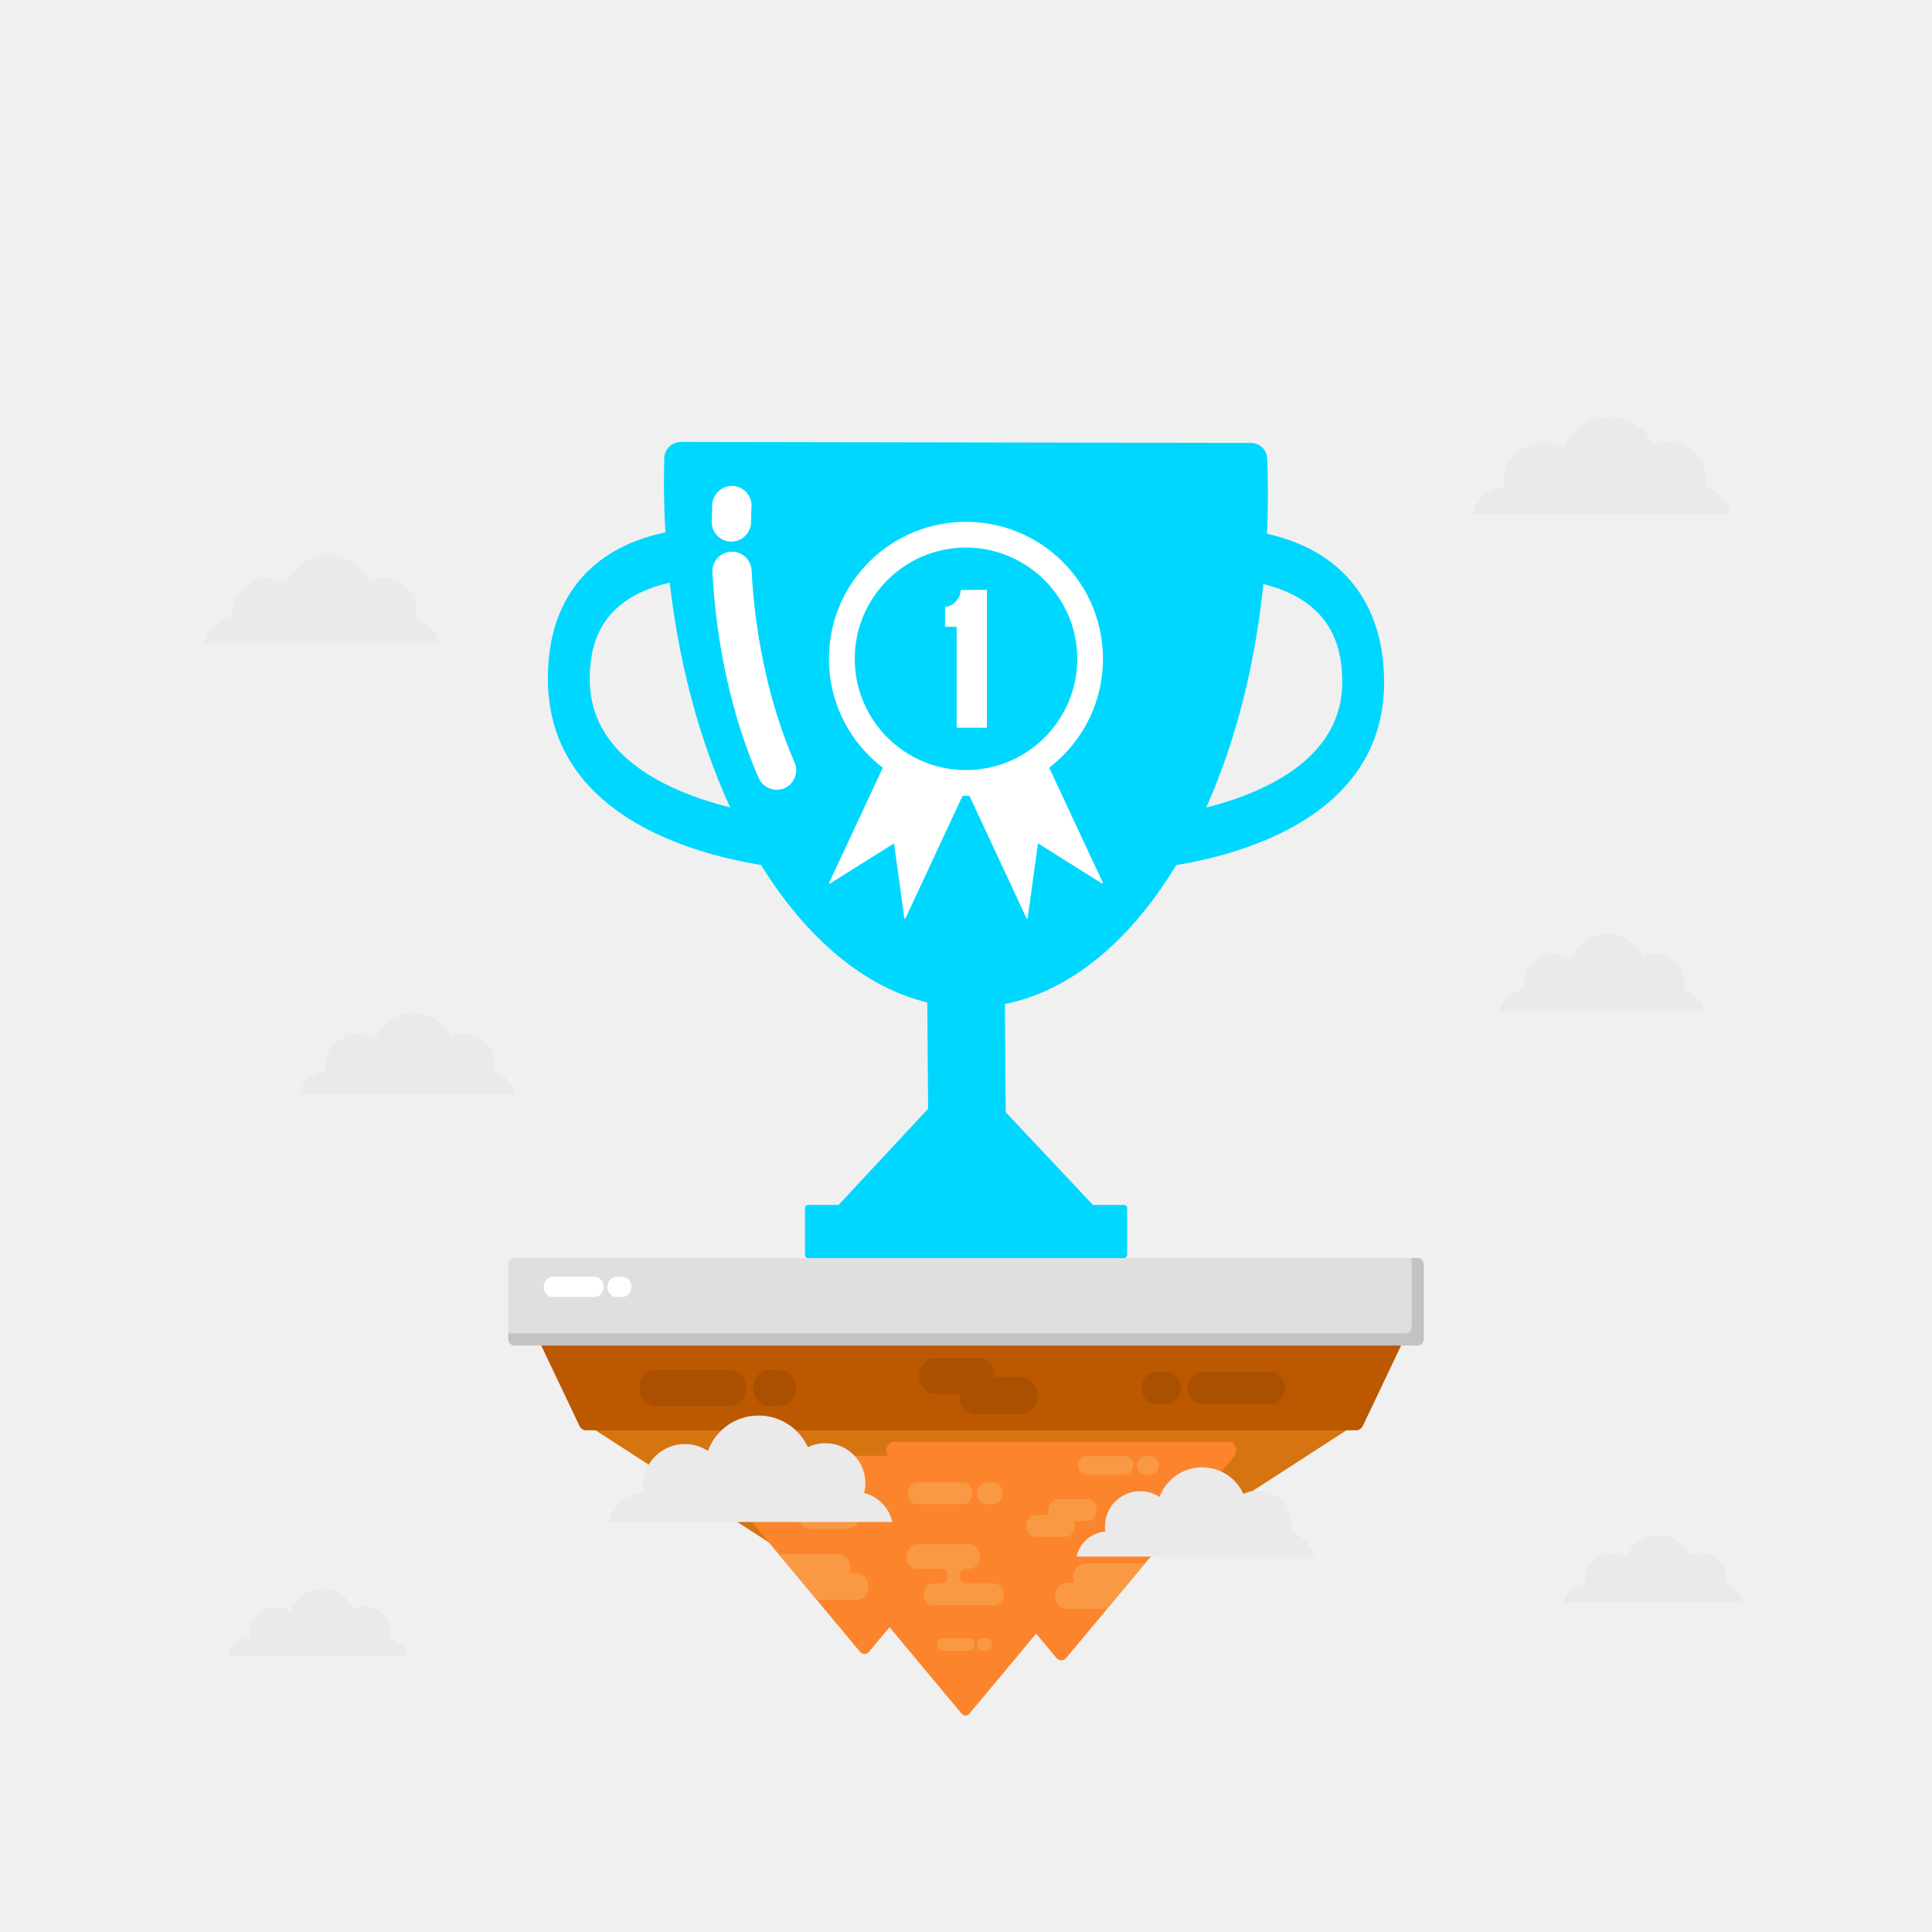
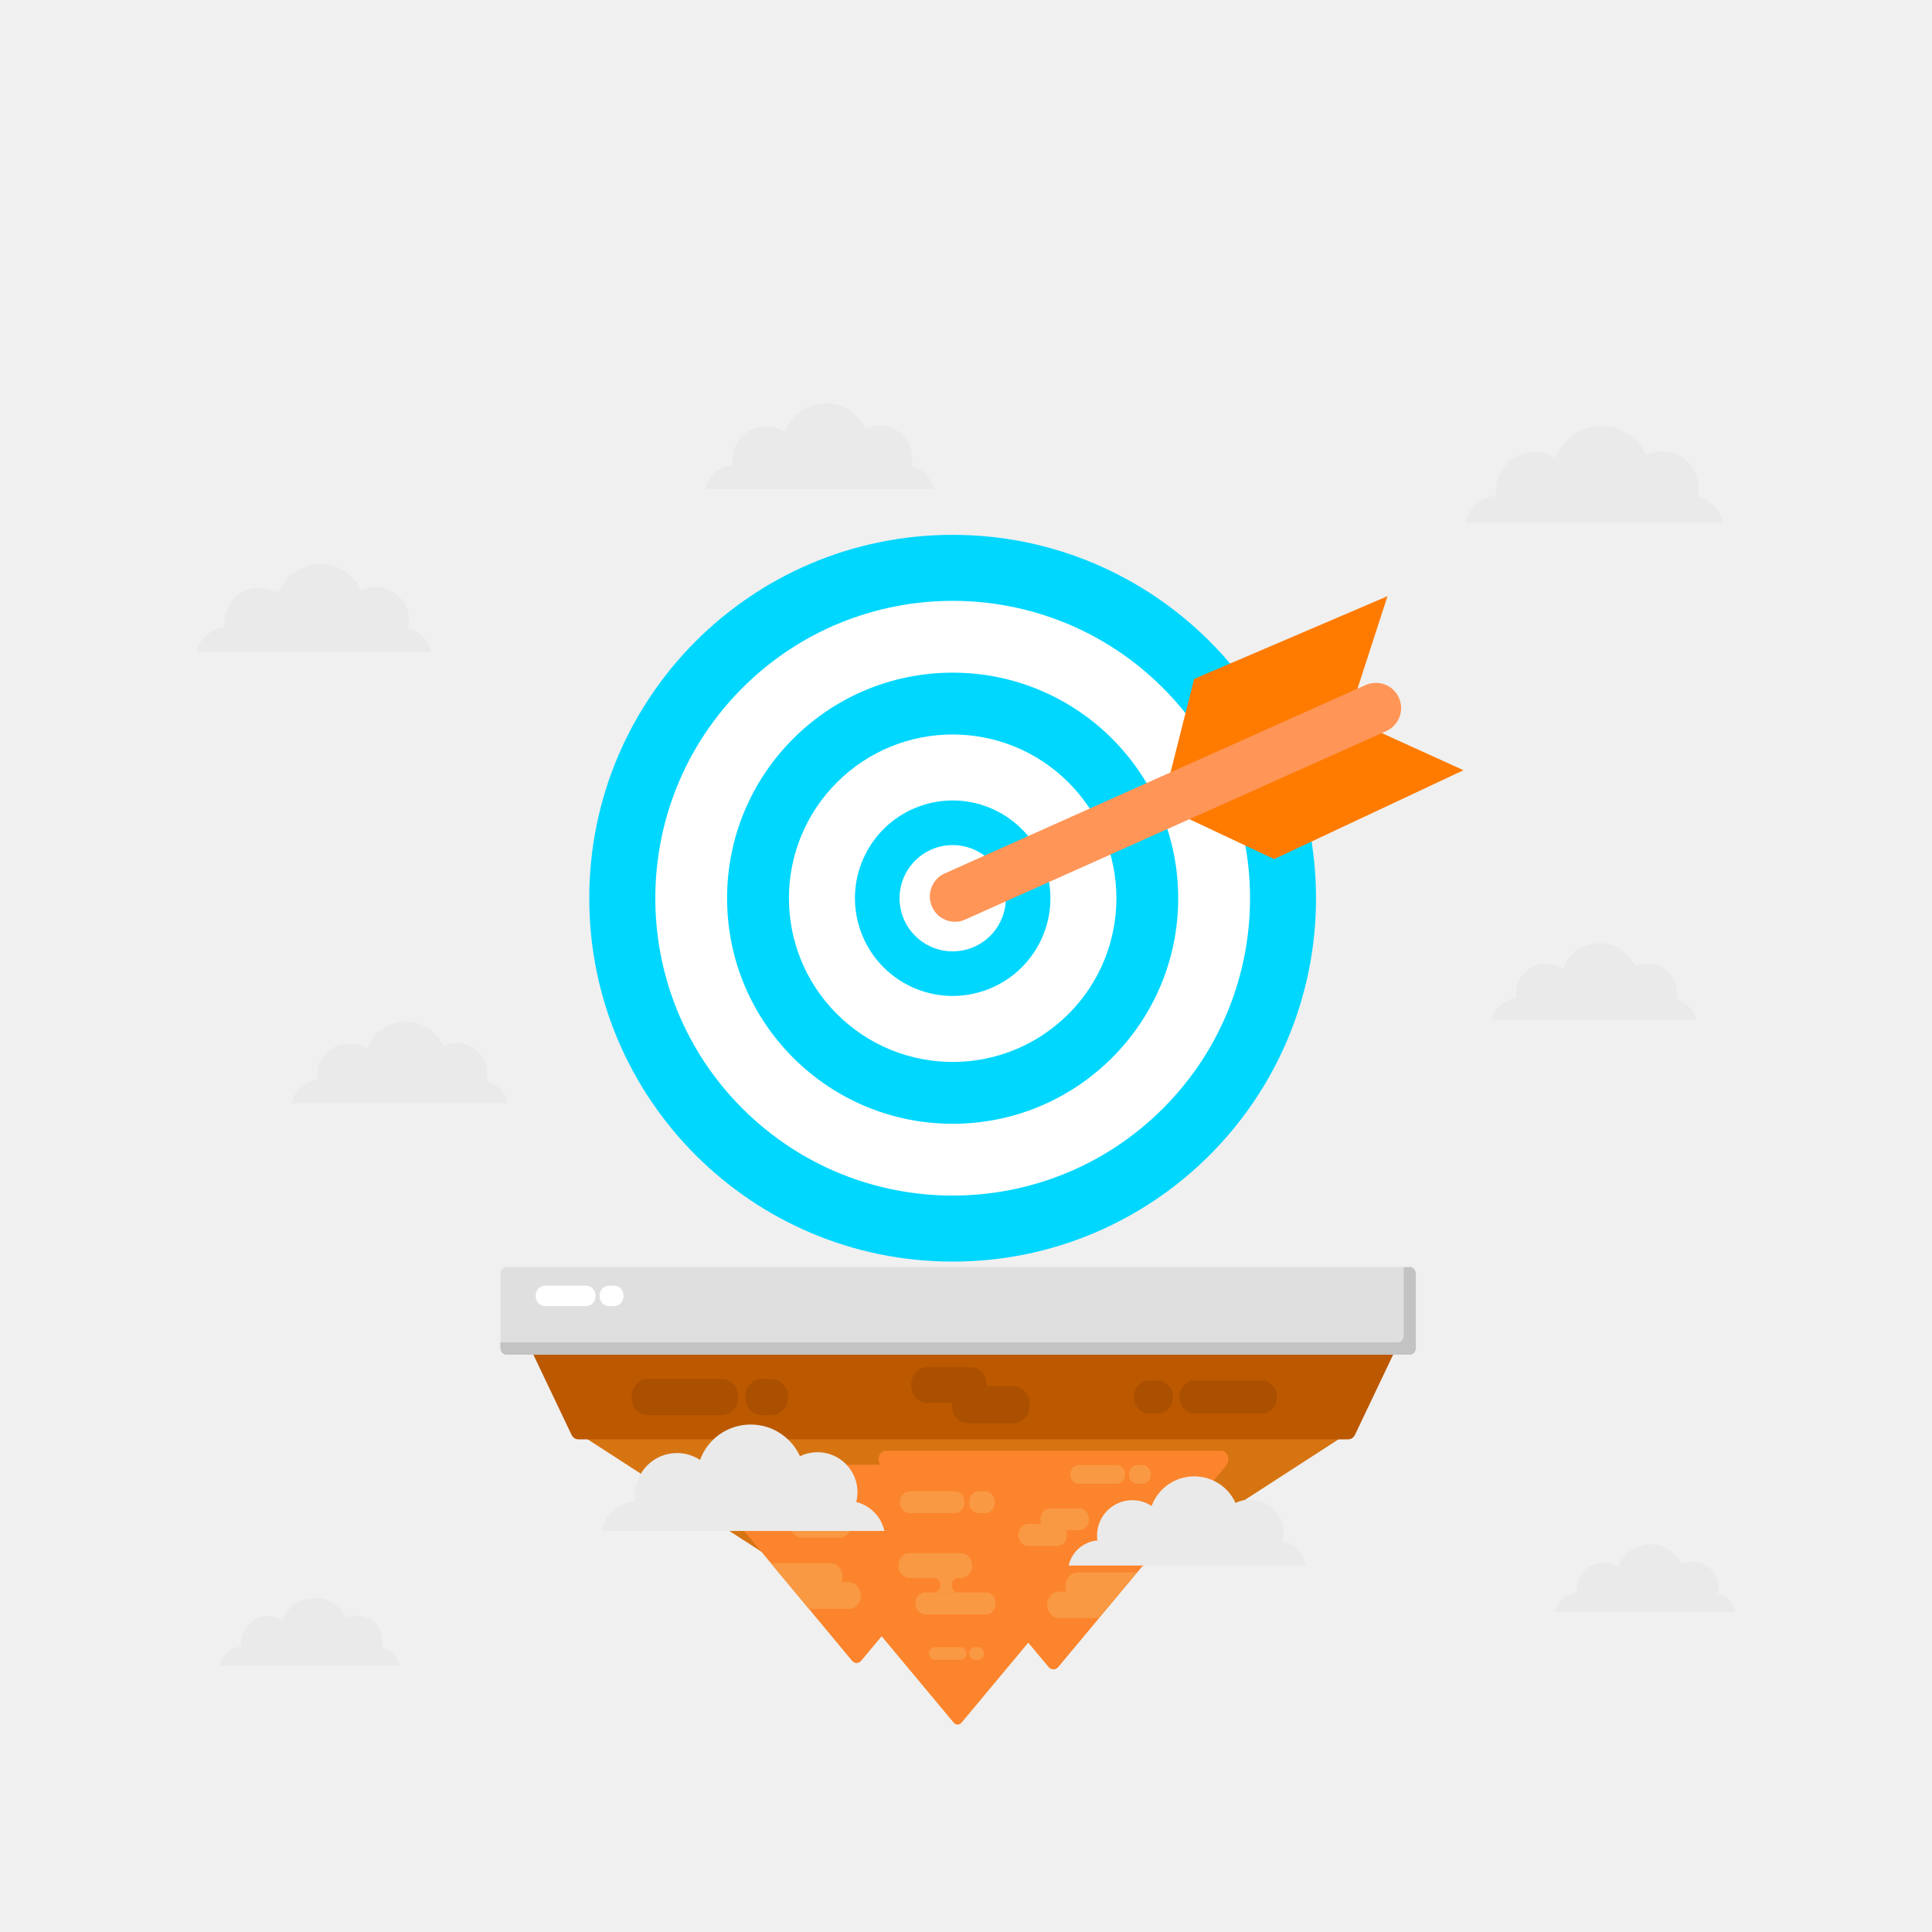
<svg xmlns="http://www.w3.org/2000/svg" version="1.1" x="0px" y="0px" viewBox="0 0 1200 1200" style="enable-background:new 0 0 1200 1200;" xml:space="preserve">
  <style type="text/css">
	.st0{display:none;}
	.st1{display:inline;fill:#FFFFFF;}
	.st2{fill:#EAEAEA;}
	.st3{display:none;fill:#EAEAEA;}
	.st4{fill:#D67412;}
	.st5{fill:#FC842C;}
	.st6{fill:#F99943;}
	.st7{fill:#BC5800;}
	.st8{fill:#AA5000;}
	.st9{fill:#DFDFDF;}
	.st10{fill:#C3C3C3;}
	.st11{fill:#FFFFFF;}
	.st12{fill:#00D7FF;}
	.st13{display:inline;fill:#00D7FF;}
	.st14{display:inline;}
	.st15{fill:#FF7B00;}
	.st16{fill:#FF9557;}
</style>
  <g id="background" class="st0">
-     <rect x="0" class="st1" width="1200" height="1200" />
-   </g>
+ </g>
  <g id="icon">
-     <path class="st2" d="M931.4,628h127.2c-1.4-6.4-6.3-11.4-12.6-13c0.4-1.4,0.5-2.9,0.5-4.4c0-9.9-8-18-18-18c-2.8,0-5.5,0.7-7.9,1.8   c-3.8-8.4-12.3-14.3-22.1-14.3c-10.5,0-19.4,6.6-22.8,15.9c-3-2-6.5-3.1-10.4-3.1c-10.4,0-18.9,8.5-18.9,18.9   c0,0.9,0.1,1.8,0.2,2.7C939.1,615.3,933,620.8,931.4,628z" />
-     <path class="st2" d="M185.9,679.6h134.4c-1.5-6.7-6.7-12.1-13.3-13.7c0.4-1.5,0.6-3,0.6-4.7c0-10.5-8.5-19-19-19   c-3,0-5.8,0.7-8.3,1.9c-4-8.9-13-15.1-23.4-15.1c-11.1,0-20.5,7-24.1,16.8c-3.1-2.1-6.9-3.3-11-3.3c-11,0-20,8.9-20,20   c0,1,0.1,1.9,0.2,2.8C194.1,666.1,187.6,671.9,185.9,679.6z" />
-     <path class="st2" d="M915,319.1H1075c-1.8-8-8-14.4-15.9-16.3c0.4-1.8,0.7-3.6,0.7-5.5c0-12.5-10.1-22.6-22.6-22.6   c-3.6,0-6.9,0.8-9.9,2.3c-4.8-10.6-15.5-18-27.8-18c-13.2,0-24.4,8.3-28.7,20c-3.7-2.5-8.2-3.9-13-3.9c-13.1,0-23.8,10.7-23.8,23.8   c0,1.1,0.1,2.3,0.2,3.4C924.7,303,917,310,915,319.1z" />
-     <path class="st2" d="M127,399.5h145.8c-1.6-7.3-7.2-13.1-14.5-14.9c0.4-1.6,0.6-3.3,0.6-5c0-11.4-9.2-20.6-20.6-20.6   c-3.2,0-6.3,0.7-9,2.1c-4.4-9.6-14.1-16.3-25.3-16.3c-12,0-22.2,7.6-26.1,18.2c-3.4-2.2-7.5-3.5-11.9-3.5c-12,0-21.7,9.7-21.7,21.7   c0,1,0.1,2.1,0.2,3.1C135.9,384.9,128.9,391.2,127,399.5z" />
-     <path class="st2" d="M141.3,1028.9h111.9c-1.2-5.6-5.6-10-11.1-11.4c0.3-1.2,0.5-2.5,0.5-3.9c0-8.7-7.1-15.8-15.8-15.8   c-2.5,0-4.8,0.6-6.9,1.6c-3.4-7.4-10.8-12.5-19.5-12.5c-9.2,0-17,5.8-20,14c-2.6-1.7-5.7-2.7-9.1-2.7c-9.2,0-16.6,7.4-16.6,16.6   c0,0.8,0.1,1.6,0.2,2.4C148.1,1017.7,142.7,1022.6,141.3,1028.9z" />
-     <path class="st3" d="M443,176.6h141.9c-1.6-7.1-7-12.7-14.1-14.5c0.4-1.6,0.6-3.2,0.6-4.9c0-11.1-9-20-20-20c-3.1,0-6.1,0.7-8.8,2   c-4.3-9.4-13.7-15.9-24.7-15.9c-11.7,0-21.6,7.4-25.4,17.7c-3.3-2.2-7.3-3.5-11.6-3.5c-11.6,0-21.1,9.4-21.1,21.1c0,1,0.1,2,0.2,3   C451.6,162.3,444.8,168.5,443,176.6z" />
-     <path class="st2" d="M970.9,995.6h111.9c-1.2-5.6-5.6-10-11.1-11.4c0.3-1.2,0.5-2.5,0.5-3.9c0-8.7-7.1-15.8-15.8-15.8   c-2.5,0-4.8,0.6-6.9,1.6c-3.4-7.4-10.8-12.5-19.5-12.5c-9.2,0-17,5.8-20,14c-2.6-1.7-5.7-2.7-9.1-2.7c-9.2,0-16.6,7.4-16.6,16.6   c0,0.8,0.1,1.6,0.2,2.4C977.7,984.3,972.3,989.2,970.9,995.6z" />
+ </g>
+   <g id="Слой_3">
    <g>
+       <path class="st2" d="M926.5,633.7h127.2c-1.4-6.4-6.3-11.4-12.6-13c0.4-1.4,0.5-2.9,0.5-4.4c0-9.9-8-18-18-18    c-2.8,0-5.5,0.7-7.9,1.8c-3.8-8.4-12.3-14.3-22.1-14.3c-10.5,0-19.4,6.6-22.8,15.9c-3-2-6.5-3.1-10.4-3.1    c-10.4,0-18.9,8.5-18.9,18.9c0,0.9,0.1,1.8,0.2,2.7C934.2,620.9,928.1,626.4,926.5,633.7z" />
+       <path class="st2" d="M181,685.2h134.4c-1.5-6.7-6.7-12.1-13.3-13.7c0.4-1.5,0.6-3,0.6-4.7c0-10.5-8.5-19-19-19    c-3,0-5.8,0.7-8.3,1.9c-4-8.9-13-15.1-23.4-15.1c-11.1,0-20.5,7-24.1,16.8c-3.1-2.1-6.9-3.3-11-3.3c-11,0-20,8.9-20,20    c0,1,0.1,1.9,0.2,2.8C189.2,671.7,182.7,677.5,181,685.2z" />
+       <path class="st2" d="M910.1,324.7h160.1c-1.8-8-8-14.4-15.9-16.3c0.4-1.8,0.7-3.6,0.7-5.5c0-12.5-10.1-22.6-22.6-22.6    c-3.6,0-6.9,0.8-9.9,2.3c-4.8-10.6-15.5-18-27.8-18c-13.2,0-24.4,8.3-28.7,20c-3.7-2.5-8.2-3.9-13-3.9    c-13.1,0-23.8,10.7-23.8,23.8c0,1.1,0.1,2.3,0.2,3.4C919.8,308.6,912.1,315.6,910.1,324.7z" />
+       <path class="st2" d="M122.1,405.1h145.8c-1.6-7.3-7.2-13.1-14.5-14.9c0.4-1.6,0.6-3.3,0.6-5c0-11.4-9.2-20.6-20.6-20.6    c-3.2,0-6.3,0.7-9,2.1c-4.4-9.6-14.1-16.3-25.3-16.3c-12,0-22.2,7.6-26.1,18.2c-3.4-2.2-7.5-3.5-11.9-3.5    c-12,0-21.7,9.7-21.7,21.7c0,1,0.1,2.1,0.2,3.1C131,390.5,123.9,396.8,122.1,405.1z" />
+       <path class="st2" d="M136.3,1034.5h111.9c-1.2-5.6-5.6-10-11.1-11.4c0.3-1.2,0.5-2.5,0.5-3.9c0-8.7-7.1-15.8-15.8-15.8    c-2.5,0-4.8,0.6-6.9,1.6c-3.4-7.4-10.8-12.5-19.5-12.5c-9.2,0-17,5.8-20,14c-2.6-1.7-5.7-2.7-9.1-2.7c-9.2,0-16.6,7.4-16.6,16.6    c0,0.8,0.1,1.6,0.2,2.4C143.2,1023.3,137.7,1028.2,136.3,1034.5z" />
+       <path class="st2" d="M438.1,303.8H580c-1.6-7.1-7-12.7-14.1-14.5c0.4-1.6,0.6-3.2,0.6-4.9c0-11.1-9-20-20-20c-3.1,0-6.1,0.7-8.8,2    c-4.3-9.4-13.7-15.9-24.7-15.9c-11.7,0-21.6,7.4-25.4,17.7c-3.3-2.2-7.3-3.5-11.6-3.5c-11.6,0-21.1,9.4-21.1,21.1c0,1,0.1,2,0.2,3    C446.7,289.5,439.9,295.7,438.1,303.8z" />
+       <path class="st2" d="M966,1001.2h111.9c-1.2-5.6-5.6-10-11.1-11.4c0.3-1.2,0.5-2.5,0.5-3.9c0-8.7-7.1-15.8-15.8-15.8    c-2.5,0-4.8,0.6-6.9,1.6c-3.4-7.4-10.8-12.5-19.5-12.5c-9.2,0-17,5.8-20,14c-2.6-1.7-5.7-2.7-9.1-2.7c-9.2,0-16.6,7.4-16.6,16.6    c0,0.8,0.1,1.6,0.2,2.4C972.8,989.9,967.4,994.8,966,1001.2z" />
      <g>
-         <path class="st4" d="M617.7,1029.8c-8.5,5.5-20.6,5.5-29.1,0l-129.3-83.6l-93.7-60.6c-16.8-10.8-7.1-32.4,14.5-32.4h223h223     c21.6,0,31.3,21.5,14.5,32.4l-93.7,60.6L617.7,1029.8z" />
        <g>
-           <path class="st5" d="M539.8,1025.9c-1.6,1.9-4.1,1.9-5.7,0l-49.3-59.2l-45.2-54.2c-2.5-3.1-0.8-8.3,2.8-8.3H537h94.6      c3.6,0,5.4,5.3,2.8,8.3l-45.2,54.2L539.8,1025.9z" />
-           <path class="st5" d="M662.3,1029.7c-1.7,2.1-4.5,2.1-6.2,0l-54.4-65.2l-49.8-59.8c-2.8-3.4-0.8-9.2,3.1-9.2h104.2h104.2      c4,0,5.9,5.8,3.1,9.2l-49.8,59.8L662.3,1029.7z" />
-           <path class="st5" d="M602.2,1064.3c-1.4,1.7-3.6,1.7-5,0l-43.7-52.4l-40.1-48c-2.3-2.7-0.7-7.4,2.5-7.4h83.8h83.8      c3.2,0,4.8,4.7,2.5,7.4l-40.1,48L602.2,1064.3z" />
+           <path class="st4" d="M612.8,1035.4c-8.5,5.5-20.6,5.5-29.1,0l-129.3-83.6l-93.7-60.6c-16.8-10.8-7.1-32.4,14.5-32.4h223h223      c21.6,0,31.3,21.5,14.5,32.4L742,951.8L612.8,1035.4z" />
          <g>
-             <path class="st6" d="M698.7,916h-23.9c-2.8,0-5.1-2.6-5.1-5.8c0-3.2,2.3-5.8,5.1-5.8h23.9c2.8,0,5.1,2.6,5.1,5.8       C703.8,913.5,701.5,916,698.7,916z" />
-             <path class="st6" d="M714.6,916h-3.4c-2.8,0-5.1-2.6-5.1-5.8c0-3.2,2.3-5.8,5.1-5.8h3.4c2.8,0,5.1,2.6,5.1,5.8       C719.7,913.5,717.4,916,714.6,916z" />
+             <path class="st5" d="M534.9,1031.5c-1.6,1.9-4.1,1.9-5.7,0L480,972.3l-45.2-54.2c-2.5-3.1-0.8-8.3,2.8-8.3h94.6h94.6       c3.6,0,5.4,5.3,2.8,8.3l-45.2,54.2L534.9,1031.5z" />
+             <path class="st5" d="M657.4,1035.3c-1.7,2.1-4.5,2.1-6.2,0l-54.4-65.2l-49.8-59.8c-2.8-3.4-0.8-9.2,3.1-9.2h104.2h104.2       c4,0,5.9,5.8,3.1,9.2l-49.8,59.8L657.4,1035.3z" />
+             <path class="st5" d="M597.3,1069.9c-1.4,1.7-3.6,1.7-5,0l-43.7-52.4l-40.1-48c-2.3-2.7-0.7-7.4,2.5-7.4h83.8h83.8       c3.2,0,4.8,4.7,2.5,7.4l-40.1,48L597.3,1069.9z" />
+             <g>
+               <path class="st6" d="M693.8,921.6h-23.9c-2.8,0-5.1-2.6-5.1-5.8s2.3-5.8,5.1-5.8h23.9c2.8,0,5.1,2.6,5.1,5.8        S696.6,921.6,693.8,921.6z" />
+               <path class="st6" d="M709.7,921.6h-3.4c-2.8,0-5.1-2.6-5.1-5.8s2.3-5.8,5.1-5.8h3.4c2.8,0,5.1,2.6,5.1,5.8        S712.5,921.6,709.7,921.6z" />
+             </g>
+             <g>
+               <path class="st6" d="M593.1,939.9h-28.2c-3.3,0-6-3-6-6.8c0-3.8,2.7-6.8,6-6.8h28.2c3.3,0,6,3,6,6.8        C599.1,936.9,596.4,939.9,593.1,939.9z" />
+               <path class="st6" d="M611.9,939.9h-4c-3.3,0-6-3-6-6.8c0-3.8,2.7-6.8,6-6.8h4c3.3,0,6,3,6,6.8        C617.9,936.9,615.2,939.9,611.9,939.9z" />
+             </g>
+             <g>
+               <path class="st6" d="M596.8,1030.9h-16.3c-1.9,0-3.5-1.8-3.5-3.9s1.6-3.9,3.5-3.9h16.3c1.9,0,3.5,1.8,3.5,3.9        S598.8,1030.9,596.8,1030.9z" />
+               <path class="st6" d="M607.7,1030.9h-2.3c-1.9,0-3.5-1.8-3.5-3.9s1.6-3.9,3.5-3.9h2.3c1.9,0,3.5,1.8,3.5,3.9        S609.7,1030.9,607.7,1030.9z" />
+             </g>
+             <g>
+               <path class="st6" d="M511.8,934.1c0,4.8-3.4,8.6-7.7,8.6h-23.2c-4.2,0-7.7-3.9-7.7-8.6l0,0c0-4.8,3.4-8.6,7.7-8.6h23.2        C508.4,925.5,511.8,929.3,511.8,934.1L511.8,934.1z" />
+               <path class="st6" d="M529.1,946.5c0,4.8-3.4,8.6-7.7,8.6h-23.2c-4.2,0-7.7-3.9-7.7-8.6l0,0c0-4.8,3.4-8.6,7.7-8.6h23.2        C525.7,937.9,529.1,941.7,529.1,946.5L529.1,946.5z" />
+             </g>
+             <g>
+               <path class="st6" d="M662.8,953.4c0-3.7-2.7-6.8-6-6.8h-18.3c-3.3,0-6,3-6,6.8l0,0c0,3.7,2.7,6.8,6,6.8h18.3        C660.1,960.2,662.8,957.2,662.8,953.4L662.8,953.4z" />
+               <path class="st6" d="M676.4,943.7c0-3.7-2.7-6.8-6-6.8h-18.2c-3.3,0-6,3-6,6.8l0,0c0,3.7,2.7,6.8,6,6.8h18.2        C673.7,950.4,676.4,947.4,676.4,943.7L676.4,943.7z" />
+             </g>
+             <path class="st6" d="M669,976.8c-4,0-7.3,3.7-7.3,8.2c0,1.3,0.3,2.5,0.8,3.6h-4.8c-4,0-7.3,3.7-7.3,8.2c0,4.6,3.3,8.2,7.3,8.2       h24.7l23.7-28.4H669z" />
+             <path class="st6" d="M527.3,982.7h-4.8c0.5-1.1,0.8-2.3,0.8-3.6c0-4.6-3.3-8.2-7.3-8.2h-37.2l1.2,1.5l22.4,26.9h24.9       c4,0,7.3-3.7,7.3-8.2C534.6,986.4,531.3,982.7,527.3,982.7z" />
+             <g>
+               <path class="st6" d="M603.8,972.4c0,4.3-3.1,7.7-6.9,7.7h-32c-3.8,0-6.9-3.5-6.9-7.7l0,0c0-4.3,3.1-7.7,6.9-7.7h32        C600.8,964.7,603.8,968.1,603.8,972.4L603.8,972.4z" />
+               <path class="st6" d="M591.2,984.6c0-2.5,1.8-4.5,4-4.5H580c2.2,0,4,2,4,4.5c0,2.5-1.8,4.5-4,4.5h15.2        C592.9,989.1,591.2,987.1,591.2,984.6z" />
+               <path class="st6" d="M618.5,995.9c0,3.8-2.7,6.8-6,6.8h-37.9c-3.3,0-6-3-6-6.8l0,0c0-3.8,2.7-6.8,6-6.8h37.9        C615.8,989.1,618.5,992.2,618.5,995.9L618.5,995.9z" />
+             </g>
+           </g>
+           <path class="st7" d="M877.3,810.5c-0.9-1.6-2.4-2.6-4.1-2.6H323.3c-1.7,0-3.2,1-4.1,2.6c-0.9,1.6-0.9,3.6-0.1,5.3l35.9,75.4      c0.8,1.8,2.5,2.8,4.2,2.8h478.2c1.8,0,3.4-1.1,4.2-2.8l35.9-75.4C878.2,814.1,878.1,812.1,877.3,810.5z" />
+           <g>
+             <path class="st8" d="M448.6,878.9h-46.4c-5.5,0-9.9-5-9.9-11.2c0-6.2,4.4-11.2,9.9-11.2h46.4c5.5,0,9.9,5,9.9,11.2       C458.5,873.9,454.1,878.9,448.6,878.9z" />
+             <path class="st8" d="M479.5,878.9h-6.6c-5.5,0-9.9-5-9.9-11.2c0-6.2,4.4-11.2,9.9-11.2h6.6c5.5,0,9.9,5,9.9,11.2       C489.4,873.9,485,878.9,479.5,878.9z" />
          </g>
          <g>
-             <path class="st6" d="M598,934.3h-28.2c-3.3,0-6-3-6-6.8c0-3.8,2.7-6.8,6-6.8H598c3.3,0,6,3,6,6.8       C604,931.3,601.3,934.3,598,934.3z" />
-             <path class="st6" d="M616.8,934.3h-4c-3.3,0-6-3-6-6.8c0-3.8,2.7-6.8,6-6.8h4c3.3,0,6,3,6,6.8       C622.8,931.3,620.1,934.3,616.8,934.3z" />
+             <path class="st8" d="M741.7,857.5h42.4c5,0,9.1,4.6,9.1,10.2s-4.1,10.2-9.1,10.2h-42.4c-5,0-9.1-4.6-9.1-10.2       S736.7,857.5,741.7,857.5z" />
+             <path class="st8" d="M713.4,857.5h6.1c5,0,9.1,4.6,9.1,10.2s-4.1,10.2-9.1,10.2h-6.1c-5,0-9.1-4.6-9.1-10.2       S708.4,857.5,713.4,857.5z" />
          </g>
          <g>
-             <path class="st6" d="M601.8,1025.3h-16.3c-1.9,0-3.5-1.8-3.5-3.9c0-2.2,1.6-3.9,3.5-3.9h16.3c1.9,0,3.5,1.8,3.5,3.9       C605.3,1023.5,603.7,1025.3,601.8,1025.3z" />
-             <path class="st6" d="M612.6,1025.3h-2.3c-1.9,0-3.5-1.8-3.5-3.9c0-2.2,1.6-3.9,3.5-3.9h2.3c1.9,0,3.5,1.8,3.5,3.9       C616.1,1023.5,614.6,1025.3,612.6,1025.3z" />
+             <path class="st8" d="M613,860.3c0,6.1-4.4,11.1-9.8,11.1h-27.5c-5.4,0-9.8-5-9.8-11.1l0,0c0-6.1,4.4-11.1,9.8-11.1h27.5       C608.6,849.2,613,854.2,613,860.3L613,860.3z" />
+             <path class="st8" d="M639.6,872.5c0,6.3-4.6,11.5-10.2,11.5h-28.1c-5.6,0-10.2-5.1-10.2-11.5l0,0c0-6.3,4.6-11.5,10.2-11.5       h28.1C635,861,639.6,866.2,639.6,872.5L639.6,872.5z" />
          </g>
          <g>
-             <path class="st6" d="M516.7,928.5c0,4.8-3.4,8.6-7.7,8.6h-23.2c-4.2,0-7.7-3.9-7.7-8.6l0,0c0-4.8,3.4-8.6,7.7-8.6h23.2       C513.3,919.9,516.7,923.7,516.7,928.5L516.7,928.5z" />
-             <path class="st6" d="M534,940.9c0,4.8-3.4,8.6-7.7,8.6h-23.2c-4.2,0-7.7-3.9-7.7-8.6l0,0c0-4.8,3.4-8.6,7.7-8.6h23.2       C530.6,932.3,534,936.1,534,940.9L534,940.9z" />
-           </g>
-           <g>
-             <path class="st6" d="M667.7,947.8c0-3.7-2.7-6.8-6-6.8h-18.3c-3.3,0-6,3-6,6.8l0,0c0,3.7,2.7,6.8,6,6.8h18.3       C665,954.6,667.7,951.6,667.7,947.8L667.7,947.8z" />
-             <path class="st6" d="M681.3,938c0-3.7-2.7-6.8-6-6.8h-18.2c-3.3,0-6,3-6,6.8l0,0c0,3.7,2.7,6.8,6,6.8h18.2       C678.6,944.8,681.3,941.8,681.3,938L681.3,938z" />
-           </g>
-           <path class="st6" d="M673.9,971.2c-4,0-7.3,3.7-7.3,8.2c0,1.3,0.3,2.5,0.8,3.6h-4.8c-4,0-7.3,3.7-7.3,8.2c0,4.6,3.3,8.2,7.3,8.2      h24.7l23.7-28.4H673.9z" />
-           <path class="st6" d="M532.2,977.1h-4.8c0.5-1.1,0.8-2.3,0.8-3.6c0-4.6-3.3-8.2-7.3-8.2h-37.2l1.2,1.5l22.4,26.9h24.9      c4,0,7.3-3.7,7.3-8.2C539.5,980.8,536.2,977.1,532.2,977.1z" />
-           <g>
-             <path class="st6" d="M608.7,966.8c0,4.3-3.1,7.7-6.9,7.7h-32c-3.8,0-6.9-3.5-6.9-7.7l0,0c0-4.3,3.1-7.7,6.9-7.7h32       C605.7,959.1,608.7,962.5,608.7,966.8L608.7,966.8z" />
-             <path class="st6" d="M596.1,979c0-2.5,1.8-4.5,4-4.5h-15.2c2.2,0,4,2,4,4.5c0,2.5-1.8,4.5-4,4.5H600       C597.8,983.5,596.1,981.5,596.1,979z" />
-             <path class="st6" d="M623.4,990.3c0,3.8-2.7,6.8-6,6.8h-37.9c-3.3,0-6-3-6-6.8l0,0c0-3.8,2.7-6.8,6-6.8h37.9       C620.7,983.5,623.4,986.6,623.4,990.3L623.4,990.3z" />
+             <path class="st9" d="M879.4,837.2c0,2.3-1.6,4.1-3.7,4.1H314.5c-2,0-3.7-1.8-3.7-4.1v-46.1c0-2.3,1.6-4.1,3.7-4.1h561.2       c2,0,3.7,1.8,3.7,4.1V837.2z" />
+             <path class="st10" d="M875.7,787h-3.8v42.7c0,2.3-1.6,4.1-3.7,4.1H310.8v3.5c0,2.3,1.6,4.1,3.7,4.1h561.2c2,0,3.7-1.8,3.7-4.1       v-46.1C879.4,788.8,877.7,787,875.7,787z" />
+             <g>
+               <path class="st11" d="M364.3,811.2h-26c-3.1,0-5.6-2.8-5.6-6.3c0-3.5,2.5-6.3,5.6-6.3h26c3.1,0,5.6,2.8,5.6,6.3        C369.9,808.4,367.4,811.2,364.3,811.2z" />
+               <path class="st11" d="M381.7,811.2H378c-3.1,0-5.6-2.8-5.6-6.3c0-3.5,2.5-6.3,5.6-6.3h3.7c3.1,0,5.6,2.8,5.6,6.3        C387.2,808.4,384.7,811.2,381.7,811.2z" />
+             </g>
          </g>
        </g>
-         <path class="st7" d="M882.2,804.9c-0.9-1.6-2.4-2.6-4.1-2.6H328.2c-1.7,0-3.2,1-4.1,2.6c-0.9,1.6-0.9,3.6-0.1,5.3l35.9,75.4     c0.8,1.8,2.5,2.8,4.2,2.8h478.2c1.8,0,3.4-1.1,4.2-2.8l35.9-75.4C883.1,808.5,883,806.5,882.2,804.9z" />
-         <g>
-           <path class="st8" d="M453.5,873.3h-46.4c-5.5,0-9.9-5-9.9-11.2c0-6.2,4.4-11.2,9.9-11.2h46.4c5.5,0,9.9,5,9.9,11.2      C463.4,868.3,459,873.3,453.5,873.3z" />
-           <path class="st8" d="M484.4,873.3h-6.6c-5.5,0-9.9-5-9.9-11.2c0-6.2,4.4-11.2,9.9-11.2h6.6c5.5,0,9.9,5,9.9,11.2      C494.3,868.3,489.9,873.3,484.4,873.3z" />
-         </g>
-         <g>
-           <path class="st8" d="M746.6,851.9H789c5,0,9.1,4.6,9.1,10.2c0,5.6-4.1,10.2-9.1,10.2h-42.4c-5,0-9.1-4.6-9.1-10.2      C737.5,856.5,741.6,851.9,746.6,851.9z" />
-           <path class="st8" d="M718.3,851.9h6.1c5,0,9.1,4.6,9.1,10.2c0,5.6-4.1,10.2-9.1,10.2h-6.1c-5,0-9.1-4.6-9.1-10.2      C709.2,856.5,713.3,851.9,718.3,851.9z" />
-         </g>
-         <g>
-           <path class="st8" d="M617.9,854.7c0,6.1-4.4,11.1-9.8,11.1h-27.5c-5.4,0-9.8-5-9.8-11.1l0,0c0-6.1,4.4-11.1,9.8-11.1H608      C613.5,843.6,617.9,848.5,617.9,854.7L617.9,854.7z" />
-           <path class="st8" d="M644.5,866.9c0,6.3-4.6,11.5-10.2,11.5h-28.1c-5.6,0-10.2-5.1-10.2-11.5l0,0c0-6.3,4.6-11.5,10.2-11.5h28.1      C639.9,855.4,644.5,860.6,644.5,866.9L644.5,866.9z" />
-         </g>
-         <g>
-           <path class="st9" d="M884.3,831.6c0,2.3-1.6,4.1-3.7,4.1H319.4c-2,0-3.7-1.8-3.7-4.1v-46.1c0-2.3,1.6-4.1,3.7-4.1h561.2      c2,0,3.7,1.8,3.7,4.1V831.6z" />
-           <path class="st10" d="M880.6,781.4h-3.8V824c0,2.3-1.6,4.1-3.7,4.1H315.7v3.5c0,2.3,1.6,4.1,3.7,4.1h561.2c2,0,3.7-1.8,3.7-4.1      v-46.1C884.3,783.2,882.6,781.4,880.6,781.4z" />
-           <g>
-             <path class="st11" d="M369.3,805.6h-26c-3.1,0-5.6-2.8-5.6-6.3s2.5-6.3,5.6-6.3h26c3.1,0,5.6,2.8,5.6,6.3       S372.3,805.6,369.3,805.6z" />
-             <path class="st11" d="M386.6,805.6h-3.7c-3.1,0-5.6-2.8-5.6-6.3s2.5-6.3,5.6-6.3h3.7c3.1,0,5.6,2.8,5.6,6.3       S389.6,805.6,386.6,805.6z" />
+         <g class="st0">
+           <polygon class="st13" points="619.8,700.9 571.6,700.9 570.4,540 618.6,540.1     " />
+           <polygon class="st13" points="594.5,669.6 515.5,754.5 674.7,754.8 594.5,669.6 515.5,754.5 674.7,754.8     " />
+           <g class="st14">
+             <path class="st12" d="M487.6,545.2c-6.2-0.4-151.5-10.5-152.2-117.3c-0.2-26.9,7.3-48.7,22.3-64.9       c34.4-37.3,96.4-29.2,99.1-28.8l-2.7,31.1c-0.5-0.1-53.2-6.8-79,21.1c-9.3,10.2-13.8,23.7-13.7,41.5       c0.5,77.1,126.1,85.9,127.3,85.9L487.6,545.2z" />
+             <path class="st12" d="M704.2,545.5c6.2-0.4,151.3-10,150.6-116.8c-0.2-26.9-8-48.8-23.2-65c-34.9-37.4-96.8-29.5-99.5-29.2       l3.1,31.2c0.5-0.1,53.1-6.7,79.3,21.4c9.5,10.2,14.2,23.8,14.3,41.6c0.5,77.1-124.9,85.5-126.1,85.5L704.2,545.5z" />
          </g>
-         </g>
-       </g>
-       <g>
-         <polygon class="st12" points="624.7,695.3 576.5,695.3 575.3,534.4 623.5,534.5    " />
-         <polygon class="st12" points="599.4,664 520.4,748.9 679.6,749.2 599.4,664 520.4,748.9 679.6,749.2    " />
-         <g>
-           <path class="st12" d="M492.5,539.6c-6.2-0.4-151.5-10.5-152.2-117.3c-0.2-26.9,7.3-48.7,22.3-64.9      c34.4-37.3,96.4-29.2,99.1-28.8l-2.7,31.1c-0.5-0.1-53.2-6.8-79,21.1c-9.3,10.2-13.8,23.7-13.7,41.5      c0.5,77.1,126.1,85.9,127.3,85.9L492.5,539.6z" />
-           <path class="st12" d="M709.1,539.9c6.2-0.4,151.3-10,150.6-116.8c-0.2-26.9-8-48.8-23.2-65c-34.9-37.4-96.8-29.5-99.5-29.2      l3.1,31.2c0.5-0.1,53.1-6.7,79.3,21.4c9.5,10.2,14.2,23.8,14.3,41.6c0.5,77.1-124.9,85.5-126.1,85.5L709.1,539.9z" />
-         </g>
-         <path class="st12" d="M422.9,274.5c-5.5,0-10.1,4.4-10.3,9.9c-0.2,5.9-0.2,11.9-0.2,17.9c1.2,178.5,86.1,323.3,189.7,323.5     c103.6,0.2,186.6-144.4,185.4-322.9c0-6.1-0.2-12.1-0.4-18c-0.2-5.5-4.7-9.8-10.2-9.8L422.9,274.5z" />
-         <g>
-           <path class="st11" d="M482.4,490.5c-4.7,0-9.2-2.7-11.2-7.3c-16.3-37.5-26.2-81.6-28.7-127.7c-0.4-6.7,4.8-12.5,11.5-12.8      c6.7-0.4,12.5,4.8,12.8,11.5c2.3,43.2,11.6,84.5,26.7,119.4c2.7,6.2-0.2,13.4-6.3,16C485.7,490.2,484.1,490.5,482.4,490.5z" />
-           <path class="st11" d="M454.3,336.4c-0.1,0-0.2,0-0.3,0c-6.7-0.1-12.1-5.7-11.9-12.4c0.1-3.4,0.2-6.8,0.3-10.5      c0.3-6.7,6-11.9,12.7-11.7c6.7,0.3,11.9,6,11.7,12.7c-0.2,3.5-0.3,6.7-0.3,9.9C466.3,331.1,460.9,336.4,454.3,336.4z" />
-         </g>
-         <g>
-           <g>
+           <path class="st13" d="M418,280.1c-5.5,0-10.1,4.4-10.3,9.9c-0.2,5.9-0.2,11.9-0.2,17.9c1.2,178.5,86.1,323.3,189.7,323.5      c103.6,0.2,186.6-144.4,185.4-322.9c0-6.1-0.2-12.1-0.4-18c-0.2-5.5-4.7-9.8-10.2-9.8L418,280.1z" />
+           <g class="st14">
+             <path class="st11" d="M477.5,496.1c-4.7,0-9.2-2.7-11.2-7.3c-16.3-37.5-26.2-81.6-28.7-127.7c-0.4-6.7,4.8-12.5,11.5-12.8       c6.7-0.4,12.5,4.8,12.8,11.5c2.3,43.2,11.6,84.5,26.7,119.4c2.7,6.2-0.2,13.4-6.3,16C480.8,495.8,479.2,496.1,477.5,496.1z" />
+             <path class="st11" d="M449.4,342c-0.1,0-0.2,0-0.3,0c-6.7-0.1-12.1-5.7-11.9-12.4c0.1-3.4,0.2-6.8,0.3-10.5       c0.3-6.7,6-11.9,12.7-11.7c6.7,0.3,11.9,6,11.7,12.7c-0.2,3.5-0.3,6.7-0.3,9.9C461.4,336.7,456,342,449.4,342z" />
+           </g>
+           <g class="st14">
            <g>
              <g>
-                 <polygon class="st11" points="514.9,548.5 515.5,548.8 555.3,523.8 561.7,570.4 562.3,570.6 621,444.7 573.6,422.7                 " />
+                 <g>
+                   <polygon class="st11" points="510,554.1 510.6,554.4 550.3,529.4 556.8,576 557.3,576.2 616.1,450.3 568.7,428.3                   " />
+                 </g>
+                 <g>
+                   <polygon class="st11" points="680.2,554.1 679.6,554.4 639.8,529.4 633.4,576 632.8,576.2 574.1,450.3 621.5,428.3                   " />
+                 </g>
              </g>
+             </g>
+             <ellipse transform="matrix(0.7071 -0.7071 0.7071 0.7071 -119.036 542.2978)" class="st11" cx="595.1" cy="414.8" rx="85.1" ry="85.1" />
+             <path class="st12" d="M664.2,414.8c0,38.1-30.9,69.1-69.1,69.1c-38.1,0-69.1-30.9-69.1-69.1c0-38.1,30.9-69.1,69.1-69.1       C633.2,345.8,664.2,376.7,664.2,414.8z" />
+             <g>
              <g>
-                 <polygon class="st11" points="685.1,548.5 684.5,548.8 644.7,523.8 638.3,570.4 637.7,570.6 579,444.7 626.4,422.7                 " />
+                 <path class="st11" d="M608.1,457.6h-18.8v-62.7h-7.2v-12.5c2.7,0,5-1.2,6.9-3.5c1.9-2.3,2.8-4.6,2.8-6.9h16.2V457.6z" />
              </g>
            </g>
          </g>
-           <ellipse transform="matrix(0.7071 -0.7071 0.7071 0.7071 -113.6355 544.1256)" class="st11" cx="600" cy="409.2" rx="85.1" ry="85.1" />
-           <path class="st12" d="M669.1,409.2c0,38.1-30.9,69.1-69.1,69.1c-38.1,0-69.1-30.9-69.1-69.1c0-38.1,30.9-69.1,69.1-69.1      C638.1,340.2,669.1,371.1,669.1,409.2z" />
-           <g>
-             <g>
-               <path class="st11" d="M613,452h-18.8v-62.7H587v-12.5c2.7,0,5-1.2,6.9-3.5c1.9-2.3,2.8-4.6,2.8-6.9H613V452z" />
-             </g>
-           </g>
+           <path class="st13" d="M695.1,785.1c0,1-0.8,1.9-1.8,1.9H496.9c-1,0-1.8-0.8-1.8-1.9v-29.2c0-1,0.8-1.9,1.8-1.9h196.5      c1,0,1.8,0.8,1.8,1.9V785.1z" />
        </g>
-         <path class="st12" d="M700,779.5c0,1-0.8,1.9-1.8,1.9H501.8c-1,0-1.8-0.8-1.8-1.9v-29.2c0-1,0.8-1.9,1.8-1.9h196.5     c1,0,1.8,0.8,1.8,1.9V779.5z" />
+       </g>
+       <path class="st2" d="M663.8,972.4h147.5c-1.6-7.4-7.3-13.2-14.6-15.1c0.4-1.6,0.6-3.3,0.6-5.1c0-11.5-9.3-20.8-20.8-20.8    c-3.3,0-6.4,0.8-9.1,2.1c-4.4-9.8-14.2-16.5-25.7-16.5c-12.1,0-22.5,7.7-26.4,18.4c-3.5-2.3-7.6-3.6-12-3.6    c-12.1,0-21.9,9.8-21.9,21.9c0,1.1,0.1,2.1,0.2,3.1C672.8,957.6,665.6,964,663.8,972.4z" />
+       <path class="st2" d="M373.4,950.9h175.9c-1.9-8.8-8.7-15.8-17.5-18c0.5-1.9,0.8-4,0.8-6.1c0-13.7-11.1-24.8-24.8-24.8    c-3.9,0-7.6,0.9-10.9,2.5c-5.3-11.6-17-19.7-30.6-19.7c-14.5,0-26.8,9.1-31.5,22c-4.1-2.7-9-4.3-14.3-4.3    c-14.4,0-26.1,11.7-26.1,26.1c0,1.3,0.1,2.5,0.3,3.7C384.2,933.3,375.6,940.9,373.4,950.9z" />
+     </g>
+     <g>
+       <circle class="st12" cx="591.7" cy="557.9" r="225.7" />
+       <ellipse transform="matrix(0.7071 -0.7071 0.7071 0.7071 -221.1561 581.7946)" class="st11" cx="591.7" cy="557.9" rx="184.7" ry="184.7" />
+       <circle class="st12" cx="591.7" cy="557.9" r="140.1" />
+       <ellipse transform="matrix(0.7071 -0.7071 0.7071 0.7071 -221.1562 581.7946)" class="st11" cx="591.7" cy="557.9" rx="101.7" ry="101.7" />
+       <ellipse transform="matrix(0.4644 -0.8856 0.8856 0.4644 -177.1343 822.8147)" class="st12" cx="591.7" cy="557.9" rx="60.7" ry="60.7" />
+       <ellipse transform="matrix(0.993 -0.1184 0.1184 0.993 -61.8772 73.9678)" class="st11" cx="591.7" cy="557.9" rx="33" ry="33" />
+       <g>
+         <polygon class="st15" points="721.7,500.8 741.7,421.7 861.8,370.3 837.3,445.8 909,478.4 791.4,533.6    " />
+         <g>
+           <path class="st16" d="M587.9,571.6c-3.9-1.4-7.2-4.3-9-8.4c-3.5-7.9,0-17.2,7.9-20.7l261.4-117c7.9-3.5,17.2,0,20.7,7.9      c3.5,7.9,0,17.2-7.9,20.7l-261.4,117C595.8,572.9,591.6,572.9,587.9,571.6z" />
+         </g>
      </g>
    </g>
-     <path class="st2" d="M668.7,966.8h147.5c-1.6-7.4-7.3-13.2-14.6-15.1c0.4-1.6,0.6-3.3,0.6-5.1c0-11.5-9.3-20.8-20.8-20.8   c-3.3,0-6.4,0.8-9.1,2.1c-4.4-9.8-14.2-16.5-25.7-16.5c-12.1,0-22.5,7.7-26.4,18.4c-3.5-2.3-7.6-3.6-12-3.6   c-12.1,0-21.9,9.8-21.9,21.9c0,1.1,0.1,2.1,0.2,3.1C677.7,952,670.5,958.4,668.7,966.8z" />
-     <path class="st2" d="M378.3,945.3h175.9c-1.9-8.8-8.7-15.8-17.5-18c0.5-1.9,0.8-4,0.8-6.1c0-13.7-11.1-24.8-24.8-24.8   c-3.9,0-7.6,0.9-10.9,2.5c-5.3-11.6-17-19.7-30.6-19.7c-14.5,0-26.8,9.1-31.5,22c-4.1-2.7-9-4.3-14.3-4.3   c-14.4,0-26.1,11.7-26.1,26.1c0,1.3,0.1,2.5,0.3,3.7C389.1,927.6,380.5,935.3,378.3,945.3z" />
  </g>
-   <g id="Слой_3">
- </g>
</svg>
